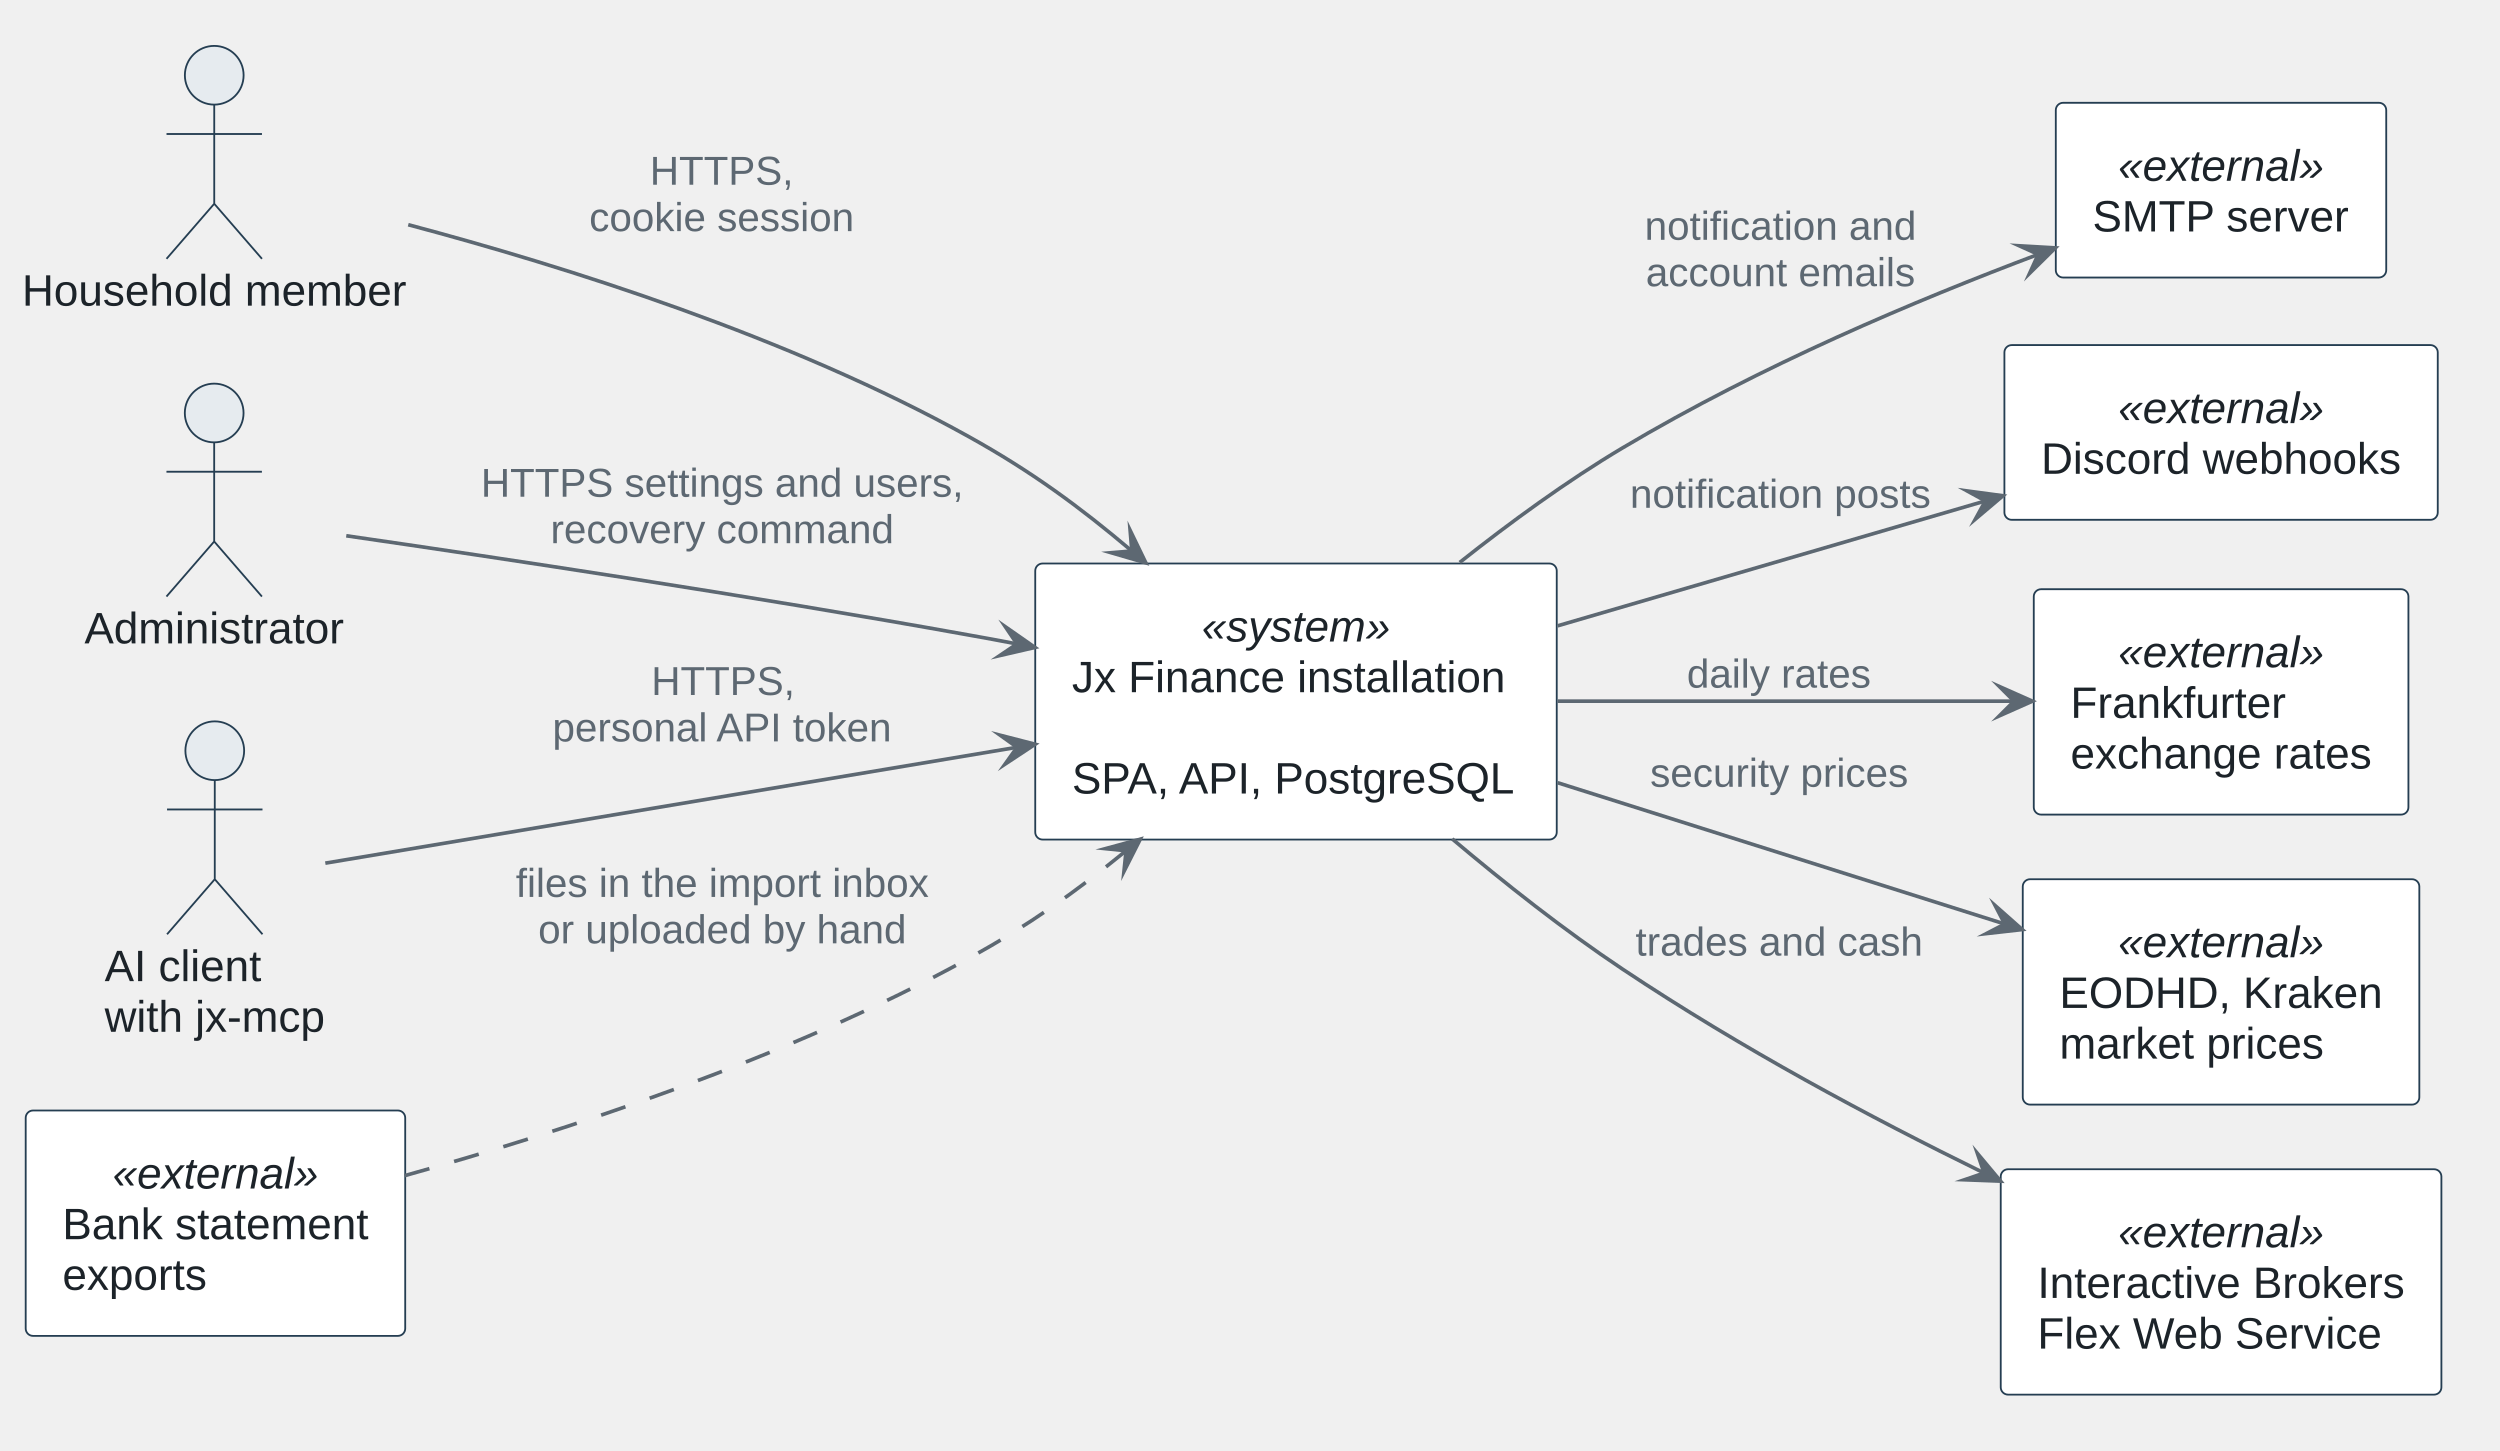
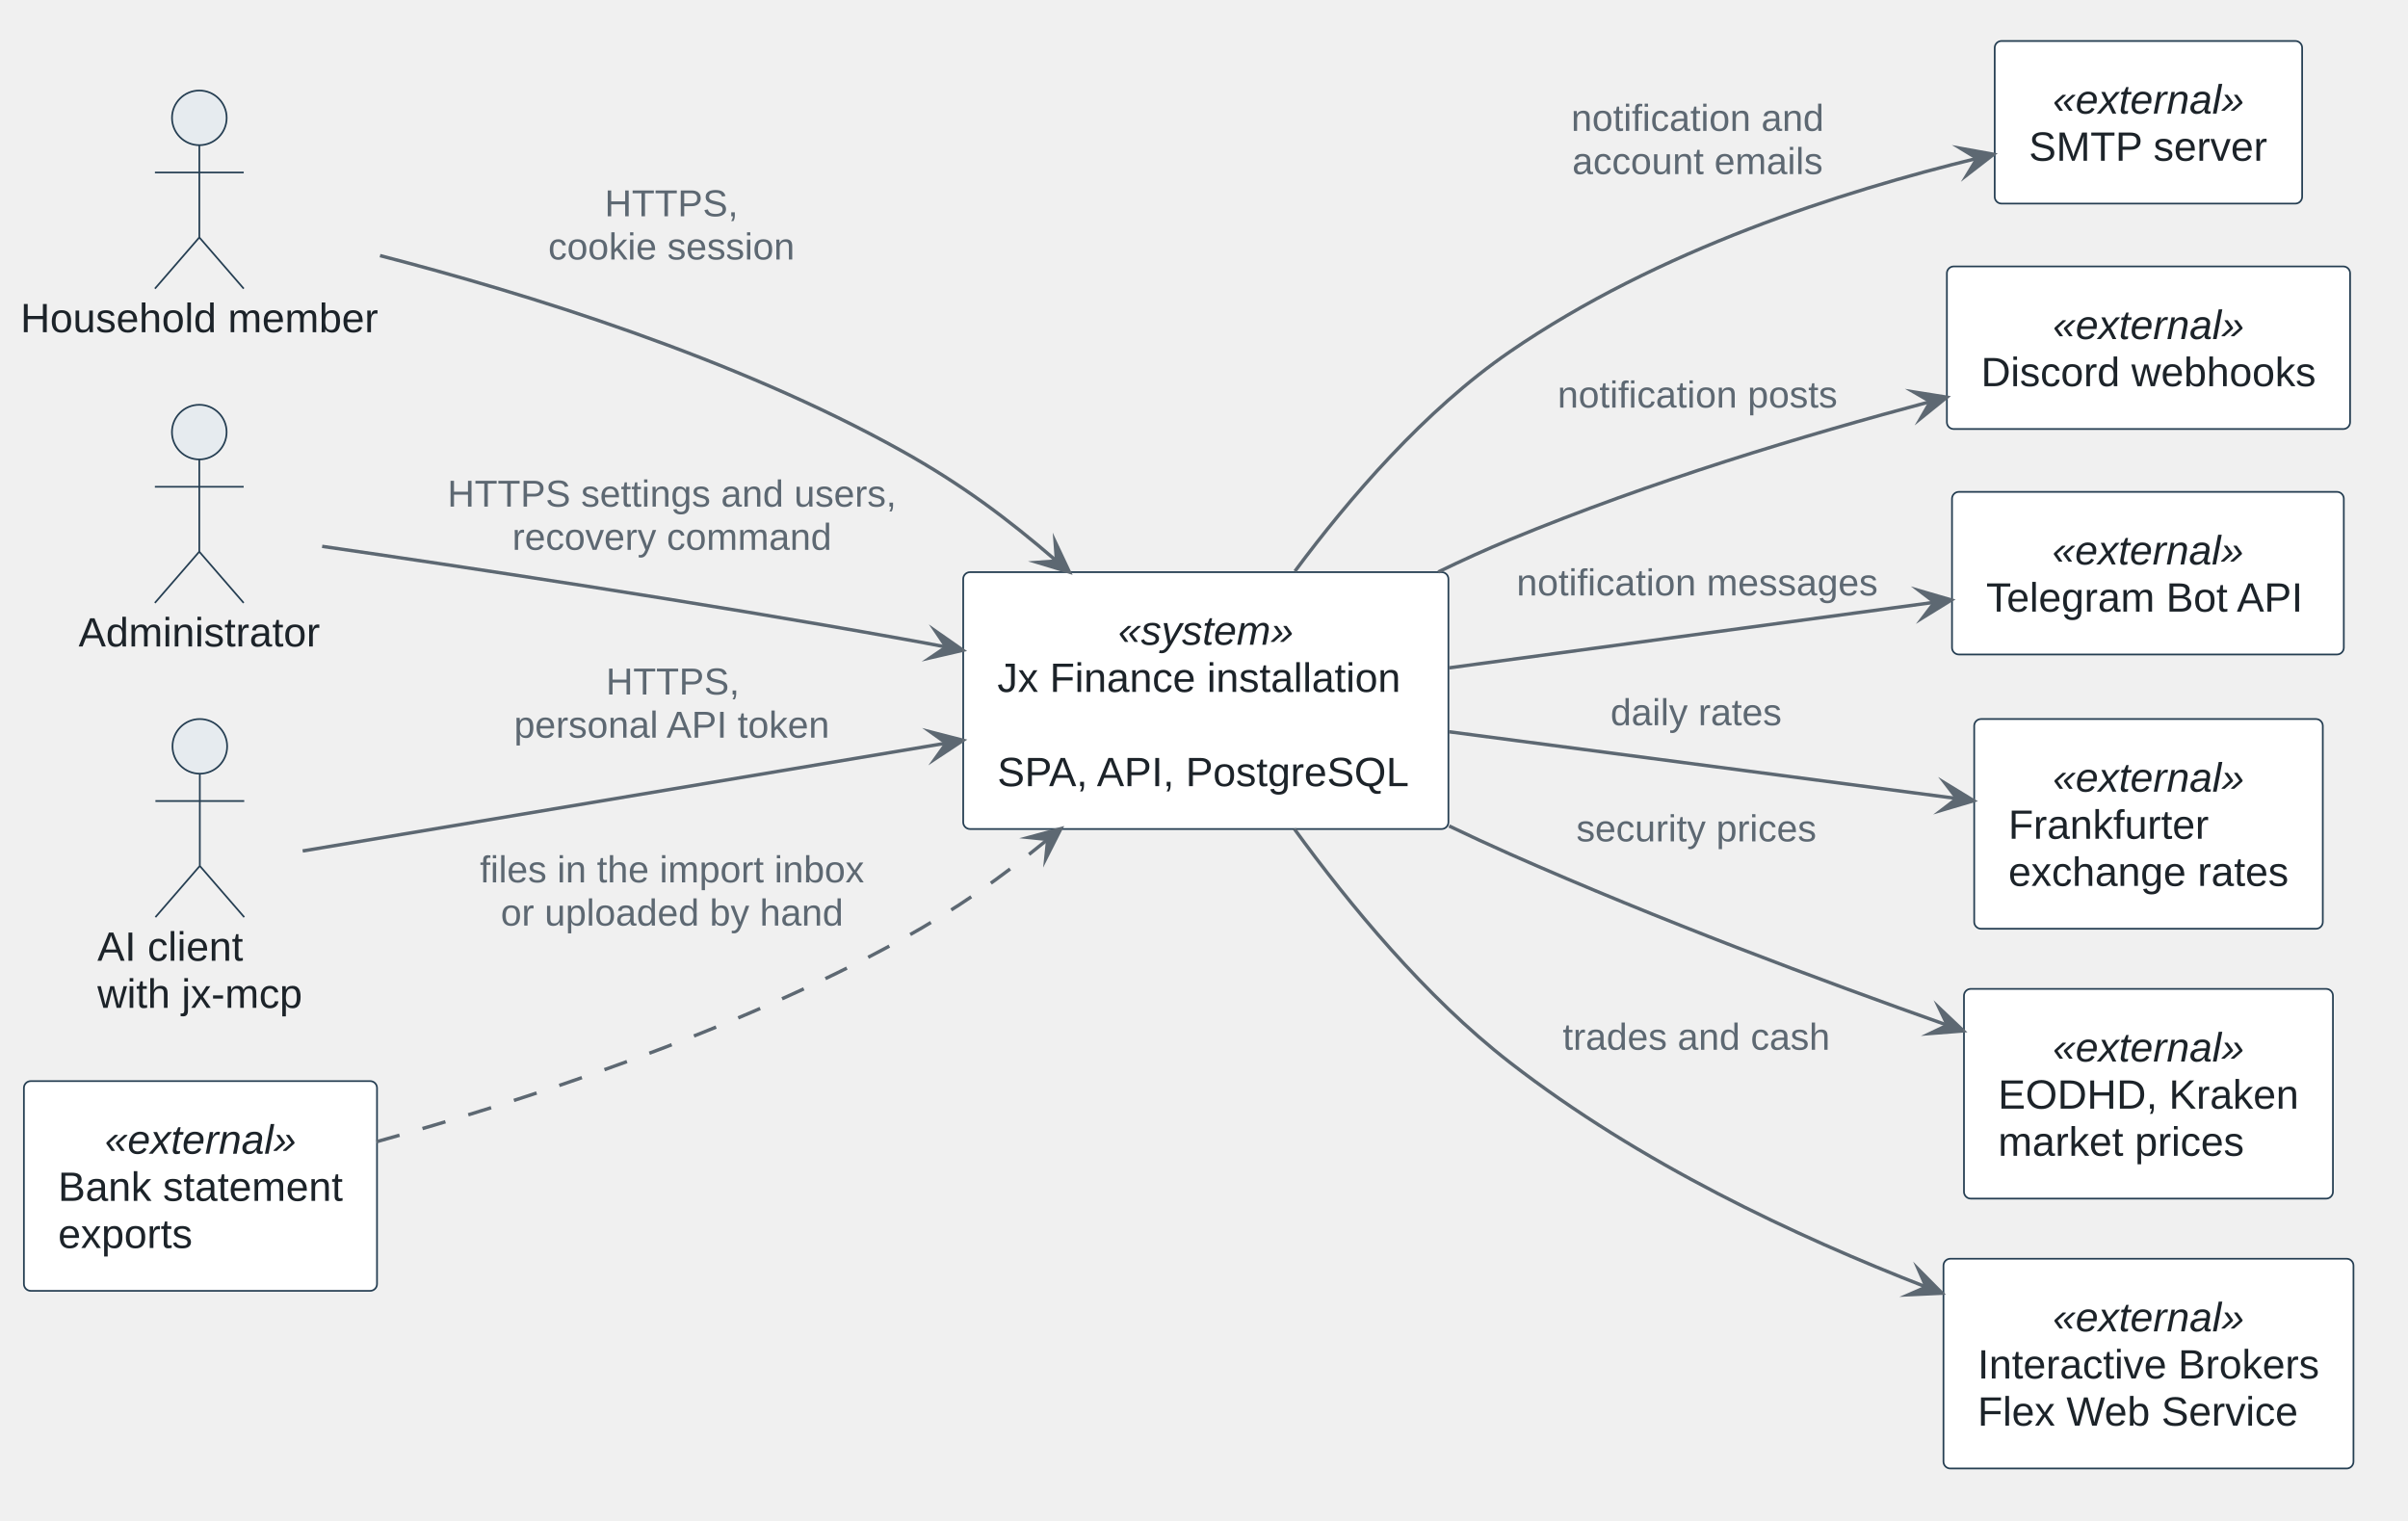
- <svg xmlns="http://www.w3.org/2000/svg" version="1.1" data-diagram-type="DESCRIPTION" style="width:681px;height:395px;background:#FFFFFF;" width="681px" height="395px" viewBox="0 0 681 395" zoomAndPan="magnify" preserveAspectRatio="none" contentStyleType="text/css">
+ <svg xmlns="http://www.w3.org/2000/svg" version="1.1" data-diagram-type="DESCRIPTION" style="width:705px;height:445px;background:#FFFFFF;" width="705px" height="445px" viewBox="0 0 705 445" zoomAndPan="magnify" preserveAspectRatio="none" contentStyleType="text/css">
  <defs />
  <g font-family="sans-serif" lengthAdjust="spacing">
    <g class="entity" data-qualified-name="member" id="ent0001" data-source-line="4">
-       <ellipse cx="58.359" cy="20.5" rx="8" ry="8" fill="#E6EBEF" style="stroke:#253E52;stroke-width:0.5;" />
-       <path d="M58.359,28.5 L58.359,55.5 M45.359,36.5 L71.359,36.5 M58.359,55.5 L45.359,70.5 M58.359,55.5 L71.359,70.5" style="stroke:#253E52;stroke-width:0.5;" fill="none" />
-       <text x="6" y="83.256" fill="#1C2329" font-size="12" textLength="104.719" font-family="Arial">Household member</text>
+       <ellipse cx="58.359" cy="34.5" rx="8" ry="8" fill="#E6EBEF" style="stroke:#253E52;stroke-width:0.5;" />
+       <path d="M58.359,42.5 L58.359,69.5 M45.359,50.5 L71.359,50.5 M58.359,69.5 L45.359,84.5 M58.359,69.5 L71.359,84.5" style="stroke:#253E52;stroke-width:0.5;" fill="none" />
+       <text x="6" y="97.256" fill="#1C2329" font-size="12" textLength="104.719" font-family="Arial">Household member</text>
    </g>
    <g class="entity" data-qualified-name="admin" id="ent0002" data-source-line="5">
-       <ellipse cx="58.344" cy="112.5" rx="8" ry="8" fill="#E6EBEF" style="stroke:#253E52;stroke-width:0.5;" />
-       <path d="M58.344,120.5 L58.344,147.5 M45.344,128.5 L71.344,128.5 M58.344,147.5 L45.344,162.5 M58.344,147.5 L71.344,162.5" style="stroke:#253E52;stroke-width:0.5;" fill="none" />
-       <text x="23" y="175.256" fill="#1C2329" font-size="12" textLength="70.688" font-family="Arial">Administrator</text>
+       <ellipse cx="58.344" cy="126.5" rx="8" ry="8" fill="#E6EBEF" style="stroke:#253E52;stroke-width:0.5;" />
+       <path d="M58.344,134.5 L58.344,161.5 M45.344,142.5 L71.344,142.5 M58.344,161.5 L45.344,176.5 M58.344,161.5 L71.344,176.5" style="stroke:#253E52;stroke-width:0.5;" fill="none" />
+       <text x="23" y="189.256" fill="#1C2329" font-size="12" textLength="70.688" font-family="Arial">Administrator</text>
    </g>
    <g class="entity" data-qualified-name="ai" id="ent0003" data-source-line="6">
-       <ellipse cx="58.503" cy="204.5" rx="8" ry="8" fill="#E6EBEF" style="stroke:#253E52;stroke-width:0.5;" />
-       <path d="M58.503,212.5 L58.503,239.5 M45.503,220.5 L71.503,220.5 M58.503,239.5 L45.503,254.5 M58.503,239.5 L71.503,254.5" style="stroke:#253E52;stroke-width:0.5;" fill="none" />
-       <text x="28.5" y="267.256" fill="#1C2329" font-size="12" textLength="42.686" font-family="Arial">AI client</text>
-       <text x="28.5" y="281.055" fill="#1C2329" font-size="12" textLength="60.006" font-family="Arial">with jx-mcp</text>
+       <ellipse cx="58.503" cy="218.5" rx="8" ry="8" fill="#E6EBEF" style="stroke:#253E52;stroke-width:0.5;" />
+       <path d="M58.503,226.5 L58.503,253.5 M45.503,234.5 L71.503,234.5 M58.503,253.5 L45.503,268.5 M58.503,253.5 L71.503,268.5" style="stroke:#253E52;stroke-width:0.5;" fill="none" />
+       <text x="28.5" y="281.256" fill="#1C2329" font-size="12" textLength="42.686" font-family="Arial">AI client</text>
+       <text x="28.5" y="295.055" fill="#1C2329" font-size="12" textLength="60.006" font-family="Arial">with jx-mcp</text>
    </g>
    <g class="entity" data-qualified-name="bank" id="ent0004" data-source-line="7">
-       <rect x="7" y="302.5" width="103.379" height="61.396" fill="#FFF" style="stroke:#253E52;stroke-width:0.5;" rx="2" ry="2" />
-       <text x="30.67" y="323.756" fill="#1C2329" font-size="12" textLength="56.039" font-style="italic" font-family="Arial">«external»</text>
-       <text x="17" y="337.555" fill="#1C2329" font-size="12" textLength="83.379" font-family="Arial">Bank statement</text>
-       <text x="17" y="351.354" fill="#1C2329" font-size="12" textLength="39.352" font-family="Arial">exports</text>
+       <rect x="7" y="316.5" width="103.379" height="61.396" fill="#FFF" style="stroke:#253E52;stroke-width:0.5;" rx="2" ry="2" />
+       <text x="30.67" y="337.756" fill="#1C2329" font-size="12" textLength="56.039" font-style="italic" font-family="Arial">«external»</text>
+       <text x="17" y="351.555" fill="#1C2329" font-size="12" textLength="83.379" font-family="Arial">Bank statement</text>
+       <text x="17" y="365.354" fill="#1C2329" font-size="12" textLength="39.352" font-family="Arial">exports</text>
    </g>
    <g class="entity" data-qualified-name="jx" id="ent0005" data-source-line="9">
-       <rect x="282" y="153.5" width="142.057" height="75.195" fill="#FFF" style="stroke:#253E52;stroke-width:0.5;" rx="2" ry="2" />
-       <text x="327.353" y="174.756" fill="#1C2329" font-size="12" textLength="51.352" font-style="italic" font-family="Arial">«system»</text>
-       <text x="292" y="188.555" fill="#1C2329" font-size="12" textLength="118.061" font-family="Arial">Jx Finance installation</text>
-       <text x="292" y="202.354" fill="#1C2329" font-size="12" font-family="Arial"> </text>
-       <text x="292" y="216.152" fill="#1C2329" font-size="12" textLength="122.057" font-family="Arial">SPA, API, PostgreSQL</text>
+       <rect x="282" y="167.5" width="142.057" height="75.195" fill="#FFF" style="stroke:#253E52;stroke-width:0.5;" rx="2" ry="2" />
+       <text x="327.353" y="188.756" fill="#1C2329" font-size="12" textLength="51.352" font-style="italic" font-family="Arial">«system»</text>
+       <text x="292" y="202.555" fill="#1C2329" font-size="12" textLength="118.061" font-family="Arial">Jx Finance installation</text>
+       <text x="292" y="216.354" fill="#1C2329" font-size="12" font-family="Arial"> </text>
+       <text x="292" y="230.152" fill="#1C2329" font-size="12" textLength="122.057" font-family="Arial">SPA, API, PostgreSQL</text>
    </g>
    <g class="entity" data-qualified-name="smtp" id="ent0006" data-source-line="11">
-       <rect x="560" y="28" width="90.008" height="47.598" fill="#FFF" style="stroke:#253E52;stroke-width:0.5;" rx="2" ry="2" />
-       <text x="576.984" y="49.256" fill="#1C2329" font-size="12" textLength="56.039" font-style="italic" font-family="Arial">«external»</text>
-       <text x="570" y="63.055" fill="#1C2329" font-size="12" textLength="70.008" font-family="Arial">SMTP server</text>
+       <rect x="584" y="12" width="90.008" height="47.598" fill="#FFF" style="stroke:#253E52;stroke-width:0.5;" rx="2" ry="2" />
+       <text x="600.984" y="33.256" fill="#1C2329" font-size="12" textLength="56.039" font-style="italic" font-family="Arial">«external»</text>
+       <text x="594" y="47.055" fill="#1C2329" font-size="12" textLength="70.008" font-family="Arial">SMTP server</text>
    </g>
    <g class="entity" data-qualified-name="discord" id="ent0007" data-source-line="12">
-       <rect x="546" y="94" width="118.045" height="47.598" fill="#FFF" style="stroke:#253E52;stroke-width:0.5;" rx="2" ry="2" />
-       <text x="577.003" y="115.256" fill="#1C2329" font-size="12" textLength="56.039" font-style="italic" font-family="Arial">«external»</text>
-       <text x="556" y="129.055" fill="#1C2329" font-size="12" textLength="98.045" font-family="Arial">Discord webhooks</text>
+       <rect x="570" y="78" width="118.045" height="47.598" fill="#FFF" style="stroke:#253E52;stroke-width:0.5;" rx="2" ry="2" />
+       <text x="601.003" y="99.256" fill="#1C2329" font-size="12" textLength="56.039" font-style="italic" font-family="Arial">«external»</text>
+       <text x="580" y="113.055" fill="#1C2329" font-size="12" textLength="98.045" font-family="Arial">Discord webhooks</text>
    </g>
-     <g class="entity" data-qualified-name="frankfurter" id="ent0008" data-source-line="13">
-       <rect x="554" y="160.5" width="102.055" height="61.396" fill="#FFF" style="stroke:#253E52;stroke-width:0.5;" rx="2" ry="2" />
-       <text x="577.008" y="181.756" fill="#1C2329" font-size="12" textLength="56.039" font-style="italic" font-family="Arial">«external»</text>
-       <text x="564" y="195.555" fill="#1C2329" font-size="12" textLength="58.682" font-family="Arial">Frankfurter</text>
-       <text x="564" y="209.354" fill="#1C2329" font-size="12" textLength="82.055" font-family="Arial">exchange rates</text>
+     <g class="entity" data-qualified-name="telegram" id="ent0008" data-source-line="13">
+       <rect x="571.5" y="144" width="114.705" height="47.598" fill="#FFF" style="stroke:#253E52;stroke-width:0.5;" rx="2" ry="2" />
+       <text x="600.833" y="165.256" fill="#1C2329" font-size="12" textLength="56.039" font-style="italic" font-family="Arial">«external»</text>
+       <text x="581.5" y="179.055" fill="#1C2329" font-size="12" textLength="94.705" font-family="Arial">Telegram Bot API</text>
    </g>
-     <g class="entity" data-qualified-name="prices" id="ent0009" data-source-line="14">
-       <rect x="551" y="239.5" width="108.025" height="61.396" fill="#FFF" style="stroke:#253E52;stroke-width:0.5;" rx="2" ry="2" />
-       <text x="576.993" y="260.756" fill="#1C2329" font-size="12" textLength="56.039" font-style="italic" font-family="Arial">«external»</text>
-       <text x="561" y="274.555" fill="#1C2329" font-size="12" textLength="88.025" font-family="Arial">EODHD, Kraken</text>
-       <text x="561" y="288.354" fill="#1C2329" font-size="12" textLength="72.018" font-family="Arial">market prices</text>
+     <g class="entity" data-qualified-name="frankfurter" id="ent0009" data-source-line="14">
+       <rect x="578" y="210.5" width="102.055" height="61.396" fill="#FFF" style="stroke:#253E52;stroke-width:0.5;" rx="2" ry="2" />
+       <text x="601.008" y="231.756" fill="#1C2329" font-size="12" textLength="56.039" font-style="italic" font-family="Arial">«external»</text>
+       <text x="588" y="245.555" fill="#1C2329" font-size="12" textLength="58.682" font-family="Arial">Frankfurter</text>
+       <text x="588" y="259.354" fill="#1C2329" font-size="12" textLength="82.055" font-family="Arial">exchange rates</text>
    </g>
-     <g class="entity" data-qualified-name="ibkr" id="ent0010" data-source-line="15">
-       <rect x="545" y="318.5" width="120.037" height="61.396" fill="#FFF" style="stroke:#253E52;stroke-width:0.5;" rx="2" ry="2" />
-       <text x="576.999" y="339.756" fill="#1C2329" font-size="12" textLength="56.039" font-style="italic" font-family="Arial">«external»</text>
-       <text x="555" y="353.555" fill="#1C2329" font-size="12" textLength="100.037" font-family="Arial">Interactive Brokers</text>
-       <text x="555" y="367.354" fill="#1C2329" font-size="12" textLength="94.025" font-family="Arial">Flex Web Service</text>
+     <g class="entity" data-qualified-name="prices" id="ent0010" data-source-line="15">
+       <rect x="575" y="289.5" width="108.025" height="61.396" fill="#FFF" style="stroke:#253E52;stroke-width:0.5;" rx="2" ry="2" />
+       <text x="600.993" y="310.756" fill="#1C2329" font-size="12" textLength="56.039" font-style="italic" font-family="Arial">«external»</text>
+       <text x="585" y="324.555" fill="#1C2329" font-size="12" textLength="88.025" font-family="Arial">EODHD, Kraken</text>
+       <text x="585" y="338.354" fill="#1C2329" font-size="12" textLength="72.018" font-family="Arial">market prices</text>
    </g>
-     <g class="link" data-entity-1="ent0001" data-entity-2="ent0005" id="lnk11" data-link-type="dependency">
-       <polygon points="312.132,153.324,307.847,144.457,308.316,150.094,302.678,150.563,312.132,153.324" fill="#5D6872" style="stroke:#5D6872;stroke-width:1;stroke-linejoin:miter;stroke-miterlimit:10;" />
-       <path d="M111.206,61.216 C153.88,72.561 215.141,91.814 264,119 C280.904,128.406 293.946,137.932 308.316,150.094" style="stroke:#5D6872;stroke-width:1;" fill="none" />
-       <text x="177.019" y="50.318" fill="#5D6872" font-size="11" textLength="39.112" font-family="Arial">HTTPS,</text>
-       <text x="160.5" y="62.967" fill="#5D6872" font-size="11" textLength="72.15" font-family="Arial">cookie session</text>
+     <g class="entity" data-qualified-name="ibkr" id="ent0011" data-source-line="16">
+       <rect x="569" y="368.5" width="120.037" height="61.396" fill="#FFF" style="stroke:#253E52;stroke-width:0.5;" rx="2" ry="2" />
+       <text x="600.999" y="389.756" fill="#1C2329" font-size="12" textLength="56.039" font-style="italic" font-family="Arial">«external»</text>
+       <text x="579" y="403.555" fill="#1C2329" font-size="12" textLength="100.037" font-family="Arial">Interactive Brokers</text>
+       <text x="579" y="417.354" fill="#1C2329" font-size="12" textLength="94.025" font-family="Arial">Flex Web Service</text>
    </g>
-     <g class="link" data-entity-1="ent0002" data-entity-2="ent0005" id="lnk12" data-link-type="dependency">
-       <polygon points="281.928,176.361,273.852,170.723,277.019,175.411,272.332,178.578,281.928,176.361" fill="#5D6872" style="stroke:#5D6872;stroke-width:1;stroke-linejoin:miter;stroke-miterlimit:10;" />
-       <path d="M94.319,145.944 C135.083,151.85 204.587,162.281 264,173 C269.832,174.052 270.962,174.238 277.019,175.411" style="stroke:#5D6872;stroke-width:1;" fill="none" />
-       <text x="131" y="135.318" fill="#5D6872" font-size="11" textLength="131.441" font-family="Arial">HTTPS settings and users,</text>
-       <text x="149.955" y="147.967" fill="#5D6872" font-size="11" textLength="93.532" font-family="Arial">recovery command</text>
+     <g class="link" data-entity-1="ent0001" data-entity-2="ent0005" id="lnk12" data-link-type="dependency">
+       <polygon points="313.103,167.49,308.905,158.58,309.319,164.222,303.677,164.635,313.103,167.49" fill="#5D6872" style="stroke:#5D6872;stroke-width:1;stroke-linejoin:miter;stroke-miterlimit:10;" />
+       <path d="M111.261,74.828 C153.968,85.885 215.246,104.796 264,132 C281.334,141.672 294.769,151.659 309.319,164.222" style="stroke:#5D6872;stroke-width:1;" fill="none" />
+       <text x="177.019" y="63.318" fill="#5D6872" font-size="11" textLength="39.112" font-family="Arial">HTTPS,</text>
+       <text x="160.5" y="75.967" fill="#5D6872" font-size="11" textLength="72.15" font-family="Arial">cookie session</text>
    </g>
-     <g class="link" data-entity-1="ent0003" data-entity-2="ent0005" id="lnk13" data-link-type="dependency">
-       <polygon points="281.977,202.73,272.44,200.272,277.045,203.556,273.761,208.162,281.977,202.73" fill="#5D6872" style="stroke:#5D6872;stroke-width:1;stroke-linejoin:miter;stroke-miterlimit:10;" />
-       <path d="M88.615,235.123 C133.338,227.63 215.304,213.899 277.045,203.556" style="stroke:#5D6872;stroke-width:1;" fill="none" />
-       <text x="177.417" y="189.318" fill="#5D6872" font-size="11" textLength="39.112" font-family="Arial">HTTPS,</text>
-       <text x="150.5" y="201.967" fill="#5D6872" font-size="11" textLength="92.947" font-family="Arial">personal API token</text>
+     <g class="link" data-entity-1="ent0002" data-entity-2="ent0005" id="lnk13" data-link-type="dependency">
+       <polygon points="281.928,190.361,273.852,184.723,277.019,189.411,272.332,192.578,281.928,190.361" fill="#5D6872" style="stroke:#5D6872;stroke-width:1;stroke-linejoin:miter;stroke-miterlimit:10;" />
+       <path d="M94.319,159.944 C135.083,165.85 204.587,176.281 264,187 C269.832,188.052 270.962,188.238 277.019,189.411" style="stroke:#5D6872;stroke-width:1;" fill="none" />
+       <text x="131" y="148.318" fill="#5D6872" font-size="11" textLength="131.441" font-family="Arial">HTTPS settings and users,</text>
+       <text x="149.955" y="160.967" fill="#5D6872" font-size="11" textLength="93.532" font-family="Arial">recovery command</text>
    </g>
-     <g class="link" data-entity-1="ent0004" data-entity-2="ent0005" id="lnk14" data-link-type="dependency">
-       <polygon points="310.618,228.584,301.115,231.171,306.742,231.744,306.17,237.371,310.618,228.584" fill="#5D6872" style="stroke:#5D6872;stroke-width:1;stroke-linejoin:miter;stroke-miterlimit:10;" />
-       <path d="M110.237,320.246 C152.877,308.35 214.595,288.328 264,261 C280.229,252.023 292.656,243.229 306.742,231.744" style="stroke:#5D6872;stroke-width:1;stroke-dasharray:7,7;" fill="none" />
-       <text x="140.5" y="244.318" fill="#5D6872" font-size="11" textLength="112.498" font-family="Arial">files in the import inbox</text>
-       <text x="146.596" y="256.967" fill="#5D6872" font-size="11" textLength="100.305" font-family="Arial">or uploaded by hand</text>
+     <g class="link" data-entity-1="ent0003" data-entity-2="ent0005" id="lnk14" data-link-type="dependency">
+       <polygon points="281.977,216.73,272.44,214.272,277.045,217.556,273.761,222.162,281.977,216.73" fill="#5D6872" style="stroke:#5D6872;stroke-width:1;stroke-linejoin:miter;stroke-miterlimit:10;" />
+       <path d="M88.615,249.123 C133.338,241.63 215.304,227.899 277.045,217.556" style="stroke:#5D6872;stroke-width:1;" fill="none" />
+       <text x="177.417" y="203.318" fill="#5D6872" font-size="11" textLength="39.112" font-family="Arial">HTTPS,</text>
+       <text x="150.5" y="215.967" fill="#5D6872" font-size="11" textLength="92.947" font-family="Arial">personal API token</text>
    </g>
-     <g class="link" data-entity-1="ent0005" data-entity-2="ent0006" id="lnk15" data-link-type="dependency">
-       <polygon points="559.884,67.524,550.052,66.954,555.205,69.287,552.872,74.44,559.884,67.524" fill="#5D6872" style="stroke:#5D6872;stroke-width:1;stroke-linejoin:miter;stroke-miterlimit:10;" />
-       <path d="M397.622,153.21 C411.305,142.357 426.814,131.029 442,122 C479.922,99.453 521.761,81.885 555.205,69.287" style="stroke:#5D6872;stroke-width:1;" fill="none" />
-       <text x="448" y="65.318" fill="#5D6872" font-size="11" textLength="73.998" font-family="Arial">notification and</text>
-       <text x="448.314" y="77.967" fill="#5D6872" font-size="11" textLength="73.369" font-family="Arial">account emails</text>
+     <g class="link" data-entity-1="ent0004" data-entity-2="ent0005" id="lnk15" data-link-type="dependency">
+       <polygon points="310.618,242.584,301.115,245.171,306.742,245.744,306.17,251.371,310.618,242.584" fill="#5D6872" style="stroke:#5D6872;stroke-width:1;stroke-linejoin:miter;stroke-miterlimit:10;" />
+       <path d="M110.237,334.246 C152.877,322.35 214.595,302.328 264,275 C280.229,266.023 292.656,257.229 306.742,245.744" style="stroke:#5D6872;stroke-width:1;stroke-dasharray:7,7;" fill="none" />
+       <text x="140.5" y="258.318" fill="#5D6872" font-size="11" textLength="112.498" font-family="Arial">files in the import inbox</text>
+       <text x="146.596" y="270.967" fill="#5D6872" font-size="11" textLength="100.305" font-family="Arial">or uploaded by hand</text>
    </g>
-     <g class="link" data-entity-1="ent0005" data-entity-2="ent0007" id="lnk16" data-link-type="dependency">
-       <polygon points="545.609,135.05,535.849,133.733,540.81,136.452,538.091,141.412,545.609,135.05" fill="#5D6872" style="stroke:#5D6872;stroke-width:1;stroke-linejoin:miter;stroke-miterlimit:10;" />
-       <path d="M424.304,170.471 C462.576,159.296 504.569,147.034 540.81,136.452" style="stroke:#5D6872;stroke-width:1;" fill="none" />
-       <text x="444" y="138.318" fill="#5D6872" font-size="11" textLength="81.936" font-family="Arial">notification posts</text>
+     <g class="link" data-entity-1="ent0005" data-entity-2="ent0006" id="lnk16" data-link-type="dependency">
+       <polygon points="583.689,45.171,573.996,43.427,578.833,46.36,575.9,51.197,583.689,45.171" fill="#5D6872" style="stroke:#5D6872;stroke-width:1;stroke-linejoin:miter;stroke-miterlimit:10;" />
+       <path d="M379.129,167.219 C394.988,145.86 417.139,120.094 442,103 C485.555,73.052 539.16,56.079 578.833,46.36" style="stroke:#5D6872;stroke-width:1;" fill="none" />
+       <text x="460" y="38.318" fill="#5D6872" font-size="11" textLength="73.998" font-family="Arial">notification and</text>
+       <text x="460.314" y="50.967" fill="#5D6872" font-size="11" textLength="73.369" font-family="Arial">account emails</text>
    </g>
-     <g class="link" data-entity-1="ent0005" data-entity-2="ent0008" id="lnk17" data-link-type="dependency">
-       <polygon points="553.626,191,544.626,187,548.626,191,544.626,195,553.626,191" fill="#5D6872" style="stroke:#5D6872;stroke-width:1;stroke-linejoin:miter;stroke-miterlimit:10;" />
-       <path d="M424.304,191 C465.464,191 511.48,191 548.626,191" style="stroke:#5D6872;stroke-width:1;" fill="none" />
-       <text x="459.5" y="187.318" fill="#5D6872" font-size="11" textLength="50.134" font-family="Arial">daily rates</text>
+     <g class="link" data-entity-1="ent0005" data-entity-2="ent0007" id="lnk17" data-link-type="dependency">
+       <polygon points="569.994,116.284,560.267,114.741,565.163,117.574,562.33,122.471,569.994,116.284" fill="#5D6872" style="stroke:#5D6872;stroke-width:1;stroke-linejoin:miter;stroke-miterlimit:10;" />
+       <path d="M421.088,167.435 C428.061,164.055 435.116,160.842 442,158 C483.77,140.757 527.943,127.512 565.163,117.574" style="stroke:#5D6872;stroke-width:1;" fill="none" />
+       <text x="456" y="119.318" fill="#5D6872" font-size="11" textLength="81.936" font-family="Arial">notification posts</text>
    </g>
-     <g class="link" data-entity-1="ent0005" data-entity-2="ent0009" id="lnk18" data-link-type="dependency">
-       <polygon points="550.864,253.209,543.488,246.683,546.097,251.703,541.077,254.311,550.864,253.209" fill="#5D6872" style="stroke:#5D6872;stroke-width:1;stroke-linejoin:miter;stroke-miterlimit:10;" />
-       <path d="M424.304,213.216 C464.453,225.903 509.212,240.047 546.097,251.703" style="stroke:#5D6872;stroke-width:1;" fill="none" />
-       <text x="449.5" y="214.318" fill="#5D6872" font-size="11" textLength="70.297" font-family="Arial">security prices</text>
+     <g class="link" data-entity-1="ent0005" data-entity-2="ent0008" id="lnk18" data-link-type="dependency">
+       <polygon points="571.331,175.652,561.877,172.893,566.376,176.322,562.947,180.821,571.331,175.652" fill="#5D6872" style="stroke:#5D6872;stroke-width:1;stroke-linejoin:miter;stroke-miterlimit:10;" />
+       <path d="M424.206,195.52 C469.871,189.353 523.69,182.086 566.376,176.322" style="stroke:#5D6872;stroke-width:1;" fill="none" />
+       <text x="444" y="174.318" fill="#5D6872" font-size="11" textLength="105.778" font-family="Arial">notification messages</text>
    </g>
-     <g class="link" data-entity-1="ent0005" data-entity-2="ent0010" id="lnk19" data-link-type="dependency">
-       <polygon points="544.962,321.742,538.644,314.187,540.474,319.54,535.121,321.369,544.962,321.742" fill="#5D6872" style="stroke:#5D6872;stroke-width:1;stroke-linejoin:miter;stroke-miterlimit:10;" />
-       <path d="M395.573,228.518 C409.803,240.524 426.143,253.432 442,264 C474.641,285.753 509.002,304.098 540.474,319.54" style="stroke:#5D6872;stroke-width:1;" fill="none" />
-       <text x="445.5" y="260.318" fill="#5D6872" font-size="11" textLength="78.273" font-family="Arial">trades and cash</text>
+     <g class="link" data-entity-1="ent0005" data-entity-2="ent0009" id="lnk19" data-link-type="dependency">
+       <polygon points="577.866,234.413,569.463,229.275,572.908,233.762,568.421,237.207,577.866,234.413" fill="#5D6872" style="stroke:#5D6872;stroke-width:1;stroke-linejoin:miter;stroke-miterlimit:10;" />
+       <path d="M424.206,214.224 C472.249,220.536 529.845,228.104 572.908,233.762" style="stroke:#5D6872;stroke-width:1;" fill="none" />
+       <text x="471.5" y="212.318" fill="#5D6872" font-size="11" textLength="50.134" font-family="Arial">daily rates</text>
+     </g>
+     <g class="link" data-entity-1="ent0005" data-entity-2="ent0010" id="lnk20" data-link-type="dependency">
+       <polygon points="574.849,301.797,567.7,295.023,570.135,300.128,565.03,302.564,574.849,301.797" fill="#5D6872" style="stroke:#5D6872;stroke-width:1;stroke-linejoin:miter;stroke-miterlimit:10;" />
+       <path d="M424.268,241.815 C430.227,244.667 436.193,247.432 442,250 C486.02,269.464 532.583,286.833 570.135,300.128" style="stroke:#5D6872;stroke-width:1;" fill="none" />
+       <text x="461.5" y="246.318" fill="#5D6872" font-size="11" textLength="70.297" font-family="Arial">security prices</text>
+     </g>
+     <g class="link" data-entity-1="ent0005" data-entity-2="ent0011" id="lnk21" data-link-type="dependency">
+       <polygon points="568.584,378.587,561.651,371.592,563.925,376.771,558.745,379.045,568.584,378.587" fill="#5D6872" style="stroke:#5D6872;stroke-width:1;stroke-linejoin:miter;stroke-miterlimit:10;" />
+       <path d="M378.932,242.651 C394.954,264.693 417.34,291.865 442,311 C480.242,340.675 525.452,361.774 563.925,376.771" style="stroke:#5D6872;stroke-width:1;" fill="none" />
+       <text x="457.5" y="307.318" fill="#5D6872" font-size="11" textLength="78.273" font-family="Arial">trades and cash</text>
    </g>
  </g>
</svg>
